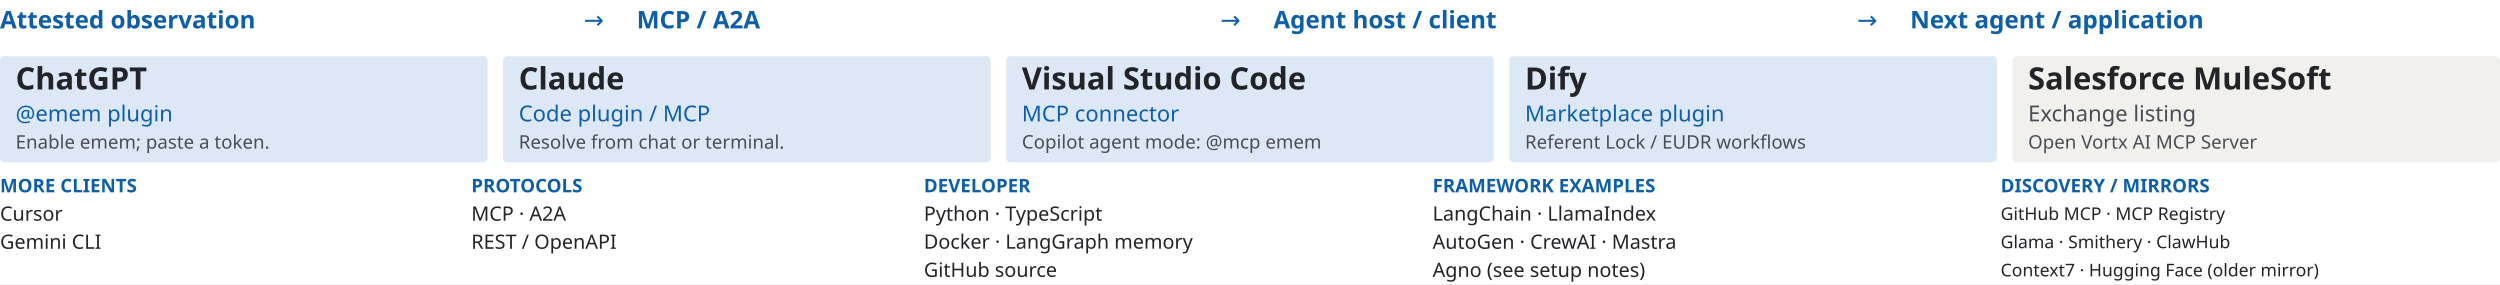
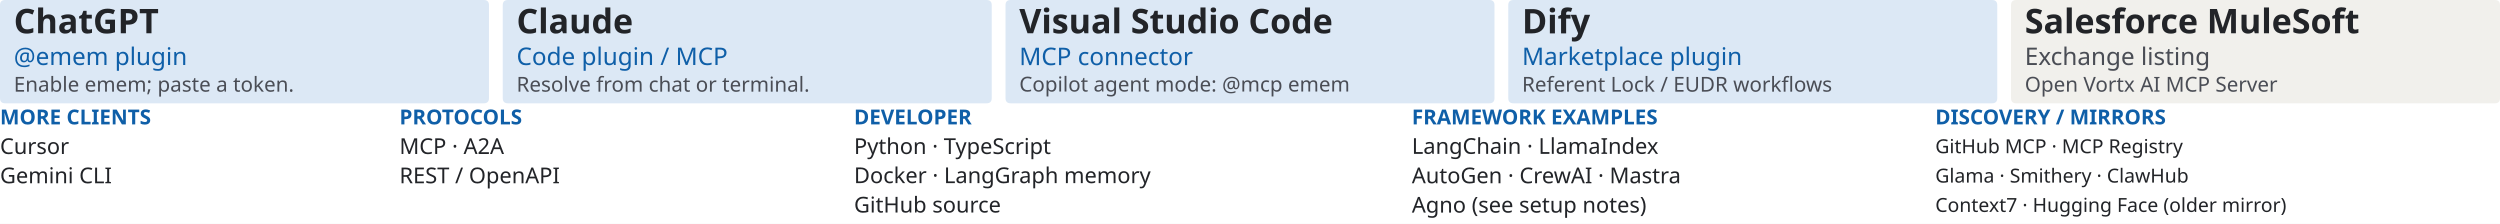
- <svg xmlns="http://www.w3.org/2000/svg" width="2270.551pt" height="257.953pt" viewBox="0 0 2270.551 257.953" version="1.1">
+ <svg xmlns="http://www.w3.org/2000/svg" width="2057.953pt" height="184.252pt" viewBox="0 0 2057.953 184.252" version="1.1">
  <defs>
    <style type="text/css">*{stroke-linejoin: round; stroke-linecap: butt}</style>
  </defs>
  <g id="figure_1">
    <g id="patch_1">
-       <path d="M 0 257.953  L 2270.551 257.953  L 2270.551 0  L 0 0  z " style="fill: #ffffff" />
+       <path d="M 0 184.252  L 2057.953 184.252  L 2057.953 0  L 0 0  z " style="fill: #ffffff" />
    </g>
    <g id="axes_1">
      <g id="patch_2">
-         <path d="M 4.252 51.024  L 438.52 51.024  Q 442.772 51.024 442.772 55.276  L 442.772 143.15  Q 442.772 147.402 438.52 147.402  L 4.252 147.402  Q 0 147.402 0 143.15  L 0 55.276  Q 0 51.024 4.252 51.024  z " clip-path="url(#p9d69747043)" style="fill: #dce8f5" />
+         <path d="M 4.252 0  L 398.268 0  Q 402.52 0 402.52 4.252  L 402.52 80.787  Q 402.52 85.039 398.268 85.039  L 4.252 85.039  Q 0 85.039 0 80.787  L 0 4.252  Q 0 0 4.252 0  z " clip-path="url(#paefc8404ac)" style="fill: #dce8f5" />
      </g>
      <g id="patch_3">
-         <path d="M 461.197 51.024  L 895.465 51.024  Q 899.717 51.024 899.717 55.276  L 899.717 143.15  Q 899.717 147.402 895.465 147.402  L 461.197 147.402  Q 456.945 147.402 456.945 143.15  L 456.945 55.276  Q 456.945 51.024 461.197 51.024  z " clip-path="url(#p9d69747043)" style="fill: #dce8f5" />
+         <path d="M 418.11 0  L 812.126 0  Q 816.378 0 816.378 4.252  L 816.378 80.787  Q 816.378 85.039 812.126 85.039  L 418.11 85.039  Q 413.858 85.039 413.858 80.787  L 413.858 4.252  Q 413.858 0 418.11 0  z " clip-path="url(#paefc8404ac)" style="fill: #dce8f5" />
      </g>
      <g id="patch_4">
-         <path d="M 918.142 51.024  L 1352.409 51.024  Q 1356.661 51.024 1356.661 55.276  L 1356.661 143.15  Q 1356.661 147.402 1352.409 147.402  L 918.142 147.402  Q 913.89 147.402 913.89 143.15  L 913.89 55.276  Q 913.89 51.024 918.142 51.024  z " clip-path="url(#p9d69747043)" style="fill: #dce8f5" />
+         <path d="M 831.969 0  L 1225.984 0  Q 1230.236 0 1230.236 4.252  L 1230.236 80.787  Q 1230.236 85.039 1225.984 85.039  L 831.969 85.039  Q 827.717 85.039 827.717 80.787  L 827.717 4.252  Q 827.717 0 831.969 0  z " clip-path="url(#paefc8404ac)" style="fill: #dce8f5" />
      </g>
      <g id="patch_5">
-         <path d="M 1375.087 51.024  L 1809.354 51.024  Q 1813.606 51.024 1813.606 55.276  L 1813.606 143.15  Q 1813.606 147.402 1809.354 147.402  L 1375.087 147.402  Q 1370.835 147.402 1370.835 143.15  L 1370.835 55.276  Q 1370.835 51.024 1375.087 51.024  z " clip-path="url(#p9d69747043)" style="fill: #dce8f5" />
+         <path d="M 1245.827 0  L 1639.843 0  Q 1644.094 0 1644.094 4.252  L 1644.094 80.787  Q 1644.094 85.039 1639.843 85.039  L 1245.827 85.039  Q 1241.575 85.039 1241.575 80.787  L 1241.575 4.252  Q 1241.575 0 1245.827 0  z " clip-path="url(#paefc8404ac)" style="fill: #dce8f5" />
      </g>
      <g id="patch_6">
-         <path d="M 1832.031 51.024  L 2266.299 51.024  Q 2270.551 51.024 2270.551 55.276  L 2270.551 143.15  Q 2270.551 147.402 2266.299 147.402  L 1832.031 147.402  Q 1827.78 147.402 1827.78 143.15  L 1827.78 55.276  Q 1827.78 51.024 1832.031 51.024  z " clip-path="url(#p9d69747043)" style="fill: #f1f0ec" />
+         <path d="M 1659.685 0  L 2053.701 0  Q 2057.953 0 2057.953 4.252  L 2057.953 80.787  Q 2057.953 85.039 2053.701 85.039  L 1659.685 85.039  Q 1655.433 85.039 1655.433 80.787  L 1655.433 4.252  Q 1655.433 0 1659.685 0  z " clip-path="url(#paefc8404ac)" style="fill: #f1f0ec" />
      </g>
      <g id="text_1">
-         <text style="font-weight: 600; font-size: 22px; font-family: 'IBM Plex Sans'; text-anchor: start; fill: #0f5fa8" x="0" y="25.783" transform="rotate(-0 0 25.78252)">Attested observation</text>
+         <text style="font-weight: 600; font-size: 28px; font-family: 'IBM Plex Sans'; text-anchor: start; fill: #222428" x="11.339" y="27.403" transform="rotate(-0 11.33858 27.40252)">ChatGPT</text>
      </g>
      <g id="text_2">
-         <text style="font-size: 22px; font-family: 'IBM Plex Sans'; text-anchor: start; fill: #0f5fa8" x="530.079" y="25.783" transform="rotate(-0 530.0787 25.78252)">→</text>
+         <text style="font-weight: 500; font-size: 20px; font-family: 'IBM Plex Sans'; text-anchor: start; fill: #0f5fa8" x="11.339" y="53.509" transform="rotate(-0 11.33858 53.50929)">@emem plugin</text>
      </g>
      <g id="text_3">
-         <text style="font-weight: 600; font-size: 22px; font-family: 'IBM Plex Sans'; text-anchor: start; fill: #0f5fa8" x="578.268" y="25.783" transform="rotate(-0 578.2677 25.78252)">MCP / A2A</text>
+         <text style="font-size: 17px; font-family: 'IBM Plex Sans'; text-anchor: start; fill: #4a4d55" x="11.339" y="75.456" transform="rotate(-0 11.33858 75.45614)">Enable emem; paste a token.</text>
      </g>
      <g id="text_4">
-         <text style="font-size: 22px; font-family: 'IBM Plex Sans'; text-anchor: start; fill: #0f5fa8" x="1108.346" y="25.783" transform="rotate(-0 1108.346 25.78252)">→</text>
+         <text style="font-weight: 600; font-size: 28px; font-family: 'IBM Plex Sans'; text-anchor: start; fill: #222428" x="425.197" y="27.403" transform="rotate(-0 425.1968 27.40252)">Claude</text>
      </g>
      <g id="text_5">
-         <text style="font-weight: 600; font-size: 22px; font-family: 'IBM Plex Sans'; text-anchor: start; fill: #0f5fa8" x="1156.535" y="25.715" transform="rotate(-0 1156.535 25.71549)">Agent host / client</text>
+         <text style="font-weight: 500; font-size: 20px; font-family: 'IBM Plex Sans'; text-anchor: start; fill: #0f5fa8" x="425.197" y="53.509" transform="rotate(-0 425.1968 53.50929)">Code plugin / MCP</text>
      </g>
      <g id="text_6">
-         <text style="font-size: 22px; font-family: 'IBM Plex Sans'; text-anchor: start; fill: #0f5fa8" x="1686.614" y="25.783" transform="rotate(-0 1686.614 25.78252)">→</text>
+         <text style="font-size: 17px; font-family: 'IBM Plex Sans'; text-anchor: start; fill: #4a4d55" x="425.197" y="75.456" transform="rotate(-0 425.1968 75.45614)">Resolve from chat or terminal.</text>
      </g>
      <g id="text_7">
-         <text style="font-weight: 600; font-size: 22px; font-family: 'IBM Plex Sans'; text-anchor: start; fill: #0f5fa8" x="1734.803" y="25.715" transform="rotate(-0 1734.803 25.71549)">Next agent / application</text>
+         <text style="font-weight: 600; font-size: 28px; font-family: 'IBM Plex Sans'; text-anchor: start; fill: #222428" x="839.055" y="27.403" transform="rotate(-0 839.0551 27.40252)">Visual Studio Code</text>
      </g>
      <g id="text_8">
-         <text style="font-weight: 600; font-size: 28px; font-family: 'IBM Plex Sans'; text-anchor: start; fill: #222428" x="14.173" y="81.261" transform="rotate(-0 14.17323 81.26079)">ChatGPT</text>
+         <text style="font-weight: 500; font-size: 20px; font-family: 'IBM Plex Sans'; text-anchor: start; fill: #0f5fa8" x="839.055" y="53.589" transform="rotate(-0 839.0551 53.58898)">MCP connector</text>
      </g>
      <g id="text_9">
-         <text style="font-weight: 500; font-size: 20px; font-family: 'IBM Plex Sans'; text-anchor: start; fill: #0f5fa8" x="14.173" y="110.202" transform="rotate(-0 14.17323 110.2022)">@emem plugin</text>
+         <text style="font-size: 17px; font-family: 'IBM Plex Sans'; text-anchor: start; fill: #4a4d55" x="839.055" y="75.354" transform="rotate(-0 839.0551 75.35388)">Copilot agent mode: @mcp emem</text>
      </g>
      <g id="text_10">
-         <text style="font-size: 17px; font-family: 'IBM Plex Sans'; text-anchor: start; fill: #4a4d55" x="14.173" y="134.984" transform="rotate(-0 14.17323 134.9837)">Enable emem; paste a token.</text>
+         <text style="font-weight: 600; font-size: 28px; font-family: 'IBM Plex Sans'; text-anchor: start; fill: #222428" x="1252.913" y="27.486" transform="rotate(-0 1252.913 27.48565)">Dify</text>
      </g>
      <g id="text_11">
-         <text style="font-weight: 600; font-size: 28px; font-family: 'IBM Plex Sans'; text-anchor: start; fill: #222428" x="471.118" y="81.261" transform="rotate(-0 471.1181 81.26079)">Claude</text>
+         <text style="font-weight: 500; font-size: 20px; font-family: 'IBM Plex Sans'; text-anchor: start; fill: #0f5fa8" x="1252.913" y="53.509" transform="rotate(-0 1252.913 53.50929)">Marketplace plugin</text>
      </g>
      <g id="text_12">
-         <text style="font-weight: 500; font-size: 20px; font-family: 'IBM Plex Sans'; text-anchor: start; fill: #0f5fa8" x="471.118" y="110.202" transform="rotate(-0 471.1181 110.2022)">Code plugin / MCP</text>
+         <text style="font-size: 17px; font-family: 'IBM Plex Sans'; text-anchor: start; fill: #4a4d55" x="1252.913" y="75.456" transform="rotate(-0 1252.913 75.45614)">Referent Lock / EUDR workflows</text>
      </g>
      <g id="text_13">
-         <text style="font-size: 17px; font-family: 'IBM Plex Sans'; text-anchor: start; fill: #4a4d55" x="471.118" y="134.984" transform="rotate(-0 471.1181 134.9837)">Resolve from chat or terminal.</text>
+         <text style="font-weight: 600; font-size: 28px; font-family: 'IBM Plex Sans'; text-anchor: start; fill: #222428" x="1666.772" y="27.403" transform="rotate(-0 1666.772 27.40252)">Salesforce MuleSoft</text>
      </g>
      <g id="text_14">
-         <text style="font-weight: 600; font-size: 28px; font-family: 'IBM Plex Sans'; text-anchor: start; fill: #222428" x="928.063" y="81.261" transform="rotate(-0 928.063 81.26079)">Visual Studio Code</text>
+         <text style="font-weight: 500; font-size: 20px; font-family: 'IBM Plex Sans'; text-anchor: start; fill: #4a4d55" x="1666.772" y="53.509" transform="rotate(-0 1666.772 53.50929)">Exchange listing</text>
      </g>
      <g id="text_15">
-         <text style="font-weight: 500; font-size: 20px; font-family: 'IBM Plex Sans'; text-anchor: start; fill: #0f5fa8" x="928.063" y="110.282" transform="rotate(-0 928.063 110.2819)">MCP connector</text>
+         <text style="font-size: 17px; font-family: 'IBM Plex Sans'; text-anchor: start; fill: #4a4d55" x="1666.772" y="75.456" transform="rotate(-0 1666.772 75.45614)">Open Vortx AI MCP Server</text>
      </g>
      <g id="text_16">
-         <text style="font-size: 17px; font-family: 'IBM Plex Sans'; text-anchor: start; fill: #4a4d55" x="928.063" y="134.881" transform="rotate(-0 928.063 134.8814)">Copilot agent mode: @mcp emem</text>
+         <text style="font-weight: 600; font-size: 17px; font-family: 'IBM Plex Sans'; text-anchor: start; fill: #0f5fa8" x="0" y="102.385" transform="rotate(-0 0 102.3853)">MORE CLIENTS</text>
      </g>
      <g id="text_17">
-         <text style="font-weight: 600; font-size: 28px; font-family: 'IBM Plex Sans'; text-anchor: start; fill: #222428" x="1385.008" y="81.344" transform="rotate(-0 1385.008 81.34391)">Dify</text>
+         <text style="font-size: 18px; font-family: 'IBM Plex Sans'; text-anchor: start; fill: #222428" x="0" y="126.75" transform="rotate(-0 0 126.7498)">Cursor</text>
      </g>
      <g id="text_18">
-         <text style="font-weight: 500; font-size: 20px; font-family: 'IBM Plex Sans'; text-anchor: start; fill: #0f5fa8" x="1385.008" y="110.202" transform="rotate(-0 1385.008 110.2022)">Marketplace plugin</text>
+         <text style="font-size: 18px; font-family: 'IBM Plex Sans'; text-anchor: start; fill: #222428" x="0" y="150.844" transform="rotate(-0 0 150.8443)">Gemini CLI</text>
      </g>
      <g id="text_19">
-         <text style="font-size: 17px; font-family: 'IBM Plex Sans'; text-anchor: start; fill: #4a4d55" x="1385.008" y="134.984" transform="rotate(-0 1385.008 134.9837)">Referent Lock / EUDR workflows</text>
+         <text style="font-weight: 600; font-size: 17px; font-family: 'IBM Plex Sans'; text-anchor: start; fill: #0f5fa8" x="328.819" y="102.385" transform="rotate(-0 328.8189 102.3853)">PROTOCOLS</text>
      </g>
      <g id="text_20">
-         <text style="font-weight: 600; font-size: 28px; font-family: 'IBM Plex Sans'; text-anchor: start; fill: #222428" x="1841.953" y="81.261" transform="rotate(-0 1841.953 81.26079)">Salesforce MuleSoft</text>
+         <text style="font-size: 18px; font-family: 'IBM Plex Sans'; text-anchor: start; fill: #222428" x="328.819" y="126.75" transform="rotate(-0 328.8189 126.7498)">MCP · A2A</text>
      </g>
      <g id="text_21">
-         <text style="font-weight: 500; font-size: 20px; font-family: 'IBM Plex Sans'; text-anchor: start; fill: #4a4d55" x="1841.953" y="110.202" transform="rotate(-0 1841.953 110.2022)">Exchange listing</text>
+         <text style="font-size: 18px; font-family: 'IBM Plex Sans'; text-anchor: start; fill: #222428" x="328.819" y="150.844" transform="rotate(-0 328.8189 150.8443)">REST / OpenAPI</text>
      </g>
      <g id="text_22">
-         <text style="font-size: 17px; font-family: 'IBM Plex Sans'; text-anchor: start; fill: #4a4d55" x="1841.953" y="134.984" transform="rotate(-0 1841.953 134.9837)">Open Vortx AI MCP Server</text>
+         <text style="font-weight: 600; font-size: 17px; font-family: 'IBM Plex Sans'; text-anchor: start; fill: #0f5fa8" x="702.992" y="102.385" transform="rotate(-0 702.9921 102.3853)">DEVELOPER</text>
      </g>
      <g id="text_23">
-         <text style="font-weight: 600; font-size: 17px; font-family: 'IBM Plex Sans'; text-anchor: start; fill: #0f5fa8" x="0" y="174.669" transform="rotate(-0 0 174.6687)">MORE CLIENTS</text>
+         <text style="font-size: 18px; font-family: 'IBM Plex Sans'; text-anchor: start; fill: #222428" x="702.992" y="126.75" transform="rotate(-0 702.9921 126.7498)">Python · TypeScript</text>
      </g>
      <g id="text_24">
-         <text style="font-size: 18px; font-family: 'IBM Plex Sans'; text-anchor: start; fill: #222428" x="0" y="200.451" transform="rotate(-0 0 200.4506)">Cursor</text>
+         <text style="font-size: 18px; font-family: 'IBM Plex Sans'; text-anchor: start; fill: #222428" x="702.992" y="150.736" transform="rotate(-0 702.9921 150.736)">Docker · LangGraph memory</text>
      </g>
      <g id="text_25">
-         <text style="font-size: 18px; font-family: 'IBM Plex Sans'; text-anchor: start; fill: #222428" x="0" y="225.962" transform="rotate(-0 0 225.9624)">Gemini CLI</text>
+         <text style="font-size: 18px; font-family: 'IBM Plex Sans'; text-anchor: start; fill: #222428" x="702.992" y="174.939" transform="rotate(-0 702.9921 174.9387)">GitHub source</text>
      </g>
      <g id="text_26">
-         <text style="font-weight: 600; font-size: 17px; font-family: 'IBM Plex Sans'; text-anchor: start; fill: #0f5fa8" x="428.031" y="174.669" transform="rotate(-0 428.0315 174.6687)">PROTOCOLS</text>
+         <text style="font-weight: 600; font-size: 17px; font-family: 'IBM Plex Sans'; text-anchor: start; fill: #0f5fa8" x="1162.205" y="102.385" transform="rotate(-0 1162.205 102.3853)">FRAMEWORK EXAMPLES</text>
      </g>
      <g id="text_27">
-         <text style="font-size: 18px; font-family: 'IBM Plex Sans'; text-anchor: start; fill: #222428" x="428.031" y="200.451" transform="rotate(-0 428.0315 200.4506)">MCP · A2A</text>
+         <text style="font-size: 18px; font-family: 'IBM Plex Sans'; text-anchor: start; fill: #222428" x="1162.205" y="126.641" transform="rotate(-0 1162.205 126.6415)">LangChain · LlamaIndex</text>
      </g>
      <g id="text_28">
-         <text style="font-size: 18px; font-family: 'IBM Plex Sans'; text-anchor: start; fill: #222428" x="428.031" y="225.962" transform="rotate(-0 428.0315 225.9624)">REST / OpenAPI</text>
+         <text style="font-size: 18px; font-family: 'IBM Plex Sans'; text-anchor: start; fill: #222428" x="1162.205" y="150.844" transform="rotate(-0 1162.205 150.8443)">AutoGen · CrewAI · Mastra</text>
      </g>
      <g id="text_29">
-         <text style="font-weight: 600; font-size: 17px; font-family: 'IBM Plex Sans'; text-anchor: start; fill: #0f5fa8" x="839.055" y="174.669" transform="rotate(-0 839.0551 174.6687)">DEVELOPER</text>
+         <text style="font-size: 18px; font-family: 'IBM Plex Sans'; text-anchor: start; fill: #222428" x="1162.205" y="175.01" transform="rotate(-0 1162.205 175.0105)">Agno (see setup notes)</text>
      </g>
      <g id="text_30">
-         <text style="font-size: 18px; font-family: 'IBM Plex Sans'; text-anchor: start; fill: #222428" x="839.055" y="200.451" transform="rotate(-0 839.0551 200.4506)">Python · TypeScript</text>
+         <text style="font-weight: 600; font-size: 17px; font-family: 'IBM Plex Sans'; text-anchor: start; fill: #0f5fa8" x="1593.071" y="102.385" transform="rotate(-0 1593.071 102.3853)">DISCOVERY / MIRRORS</text>
      </g>
      <g id="text_31">
-         <text style="font-size: 18px; font-family: 'IBM Plex Sans'; text-anchor: start; fill: #222428" x="839.055" y="225.854" transform="rotate(-0 839.0551 225.8541)">Docker · LangGraph memory</text>
+         <text style="font-size: 16px; font-family: 'IBM Plex Sans'; text-anchor: start; fill: #222428" x="1593.071" y="126.114" transform="rotate(-0 1593.071 126.1135)">GitHub MCP · MCP Registry</text>
      </g>
      <g id="text_32">
-         <text style="font-size: 18px; font-family: 'IBM Plex Sans'; text-anchor: start; fill: #222428" x="839.055" y="251.474" transform="rotate(-0 839.0551 251.4742)">GitHub source</text>
+         <text style="font-size: 16px; font-family: 'IBM Plex Sans'; text-anchor: start; fill: #222428" x="1593.071" y="150.304" transform="rotate(-0 1593.071 150.3043)">Glama · Smithery · ClawHub</text>
      </g>
      <g id="text_33">
-         <text style="font-weight: 600; font-size: 17px; font-family: 'IBM Plex Sans'; text-anchor: start; fill: #0f5fa8" x="1301.102" y="174.669" transform="rotate(-0 1301.102 174.6687)">FRAMEWORK EXAMPLES</text>
-       </g>
-       <g id="text_34">
-         <text style="font-size: 18px; font-family: 'IBM Plex Sans'; text-anchor: start; fill: #222428" x="1301.102" y="200.342" transform="rotate(-0 1301.102 200.3423)">LangChain · LlamaIndex</text>
-       </g>
-       <g id="text_35">
-         <text style="font-size: 18px; font-family: 'IBM Plex Sans'; text-anchor: start; fill: #222428" x="1301.102" y="225.962" transform="rotate(-0 1301.102 225.9624)">AutoGen · CrewAI · Mastra</text>
-       </g>
-       <g id="text_36">
-         <text style="font-size: 18px; font-family: 'IBM Plex Sans'; text-anchor: start; fill: #222428" x="1301.102" y="251.546" transform="rotate(-0 1301.102 251.5459)">Agno (see setup notes)</text>
-       </g>
-       <g id="text_37">
-         <text style="font-weight: 600; font-size: 17px; font-family: 'IBM Plex Sans'; text-anchor: start; fill: #0f5fa8" x="1817.008" y="174.669" transform="rotate(-0 1817.008 174.6687)">DISCOVERY / MIRRORS</text>
-       </g>
-       <g id="text_38">
-         <text style="font-size: 16px; font-family: 'IBM Plex Sans'; text-anchor: start; fill: #222428" x="1817.008" y="199.814" transform="rotate(-0 1817.008 199.8143)">GitHub MCP · MCP Registry</text>
-       </g>
-       <g id="text_39">
-         <text style="font-size: 16px; font-family: 'IBM Plex Sans'; text-anchor: start; fill: #222428" x="1817.008" y="225.422" transform="rotate(-0 1817.008 225.4224)">Glama · Smithery · ClawHub</text>
-       </g>
-       <g id="text_40">
-         <text style="font-size: 16px; font-family: 'IBM Plex Sans'; text-anchor: start; fill: #222428" x="1817.008" y="250.998" transform="rotate(-0 1817.008 250.9979)">Context7 · Hugging Face (older mirror)</text>
+         <text style="font-size: 16px; font-family: 'IBM Plex Sans'; text-anchor: start; fill: #222428" x="1593.071" y="174.462" transform="rotate(-0 1593.071 174.4625)">Context7 · Hugging Face (older mirror)</text>
      </g>
    </g>
  </g>
  <defs>
-     <clipPath id="p9d69747043">
-       <rect x="0" y="0" width="2270.551" height="257.953" />
+     <clipPath id="paefc8404ac">
+       <rect x="0" y="0" width="2057.953" height="184.252" />
    </clipPath>
  </defs>
</svg>
